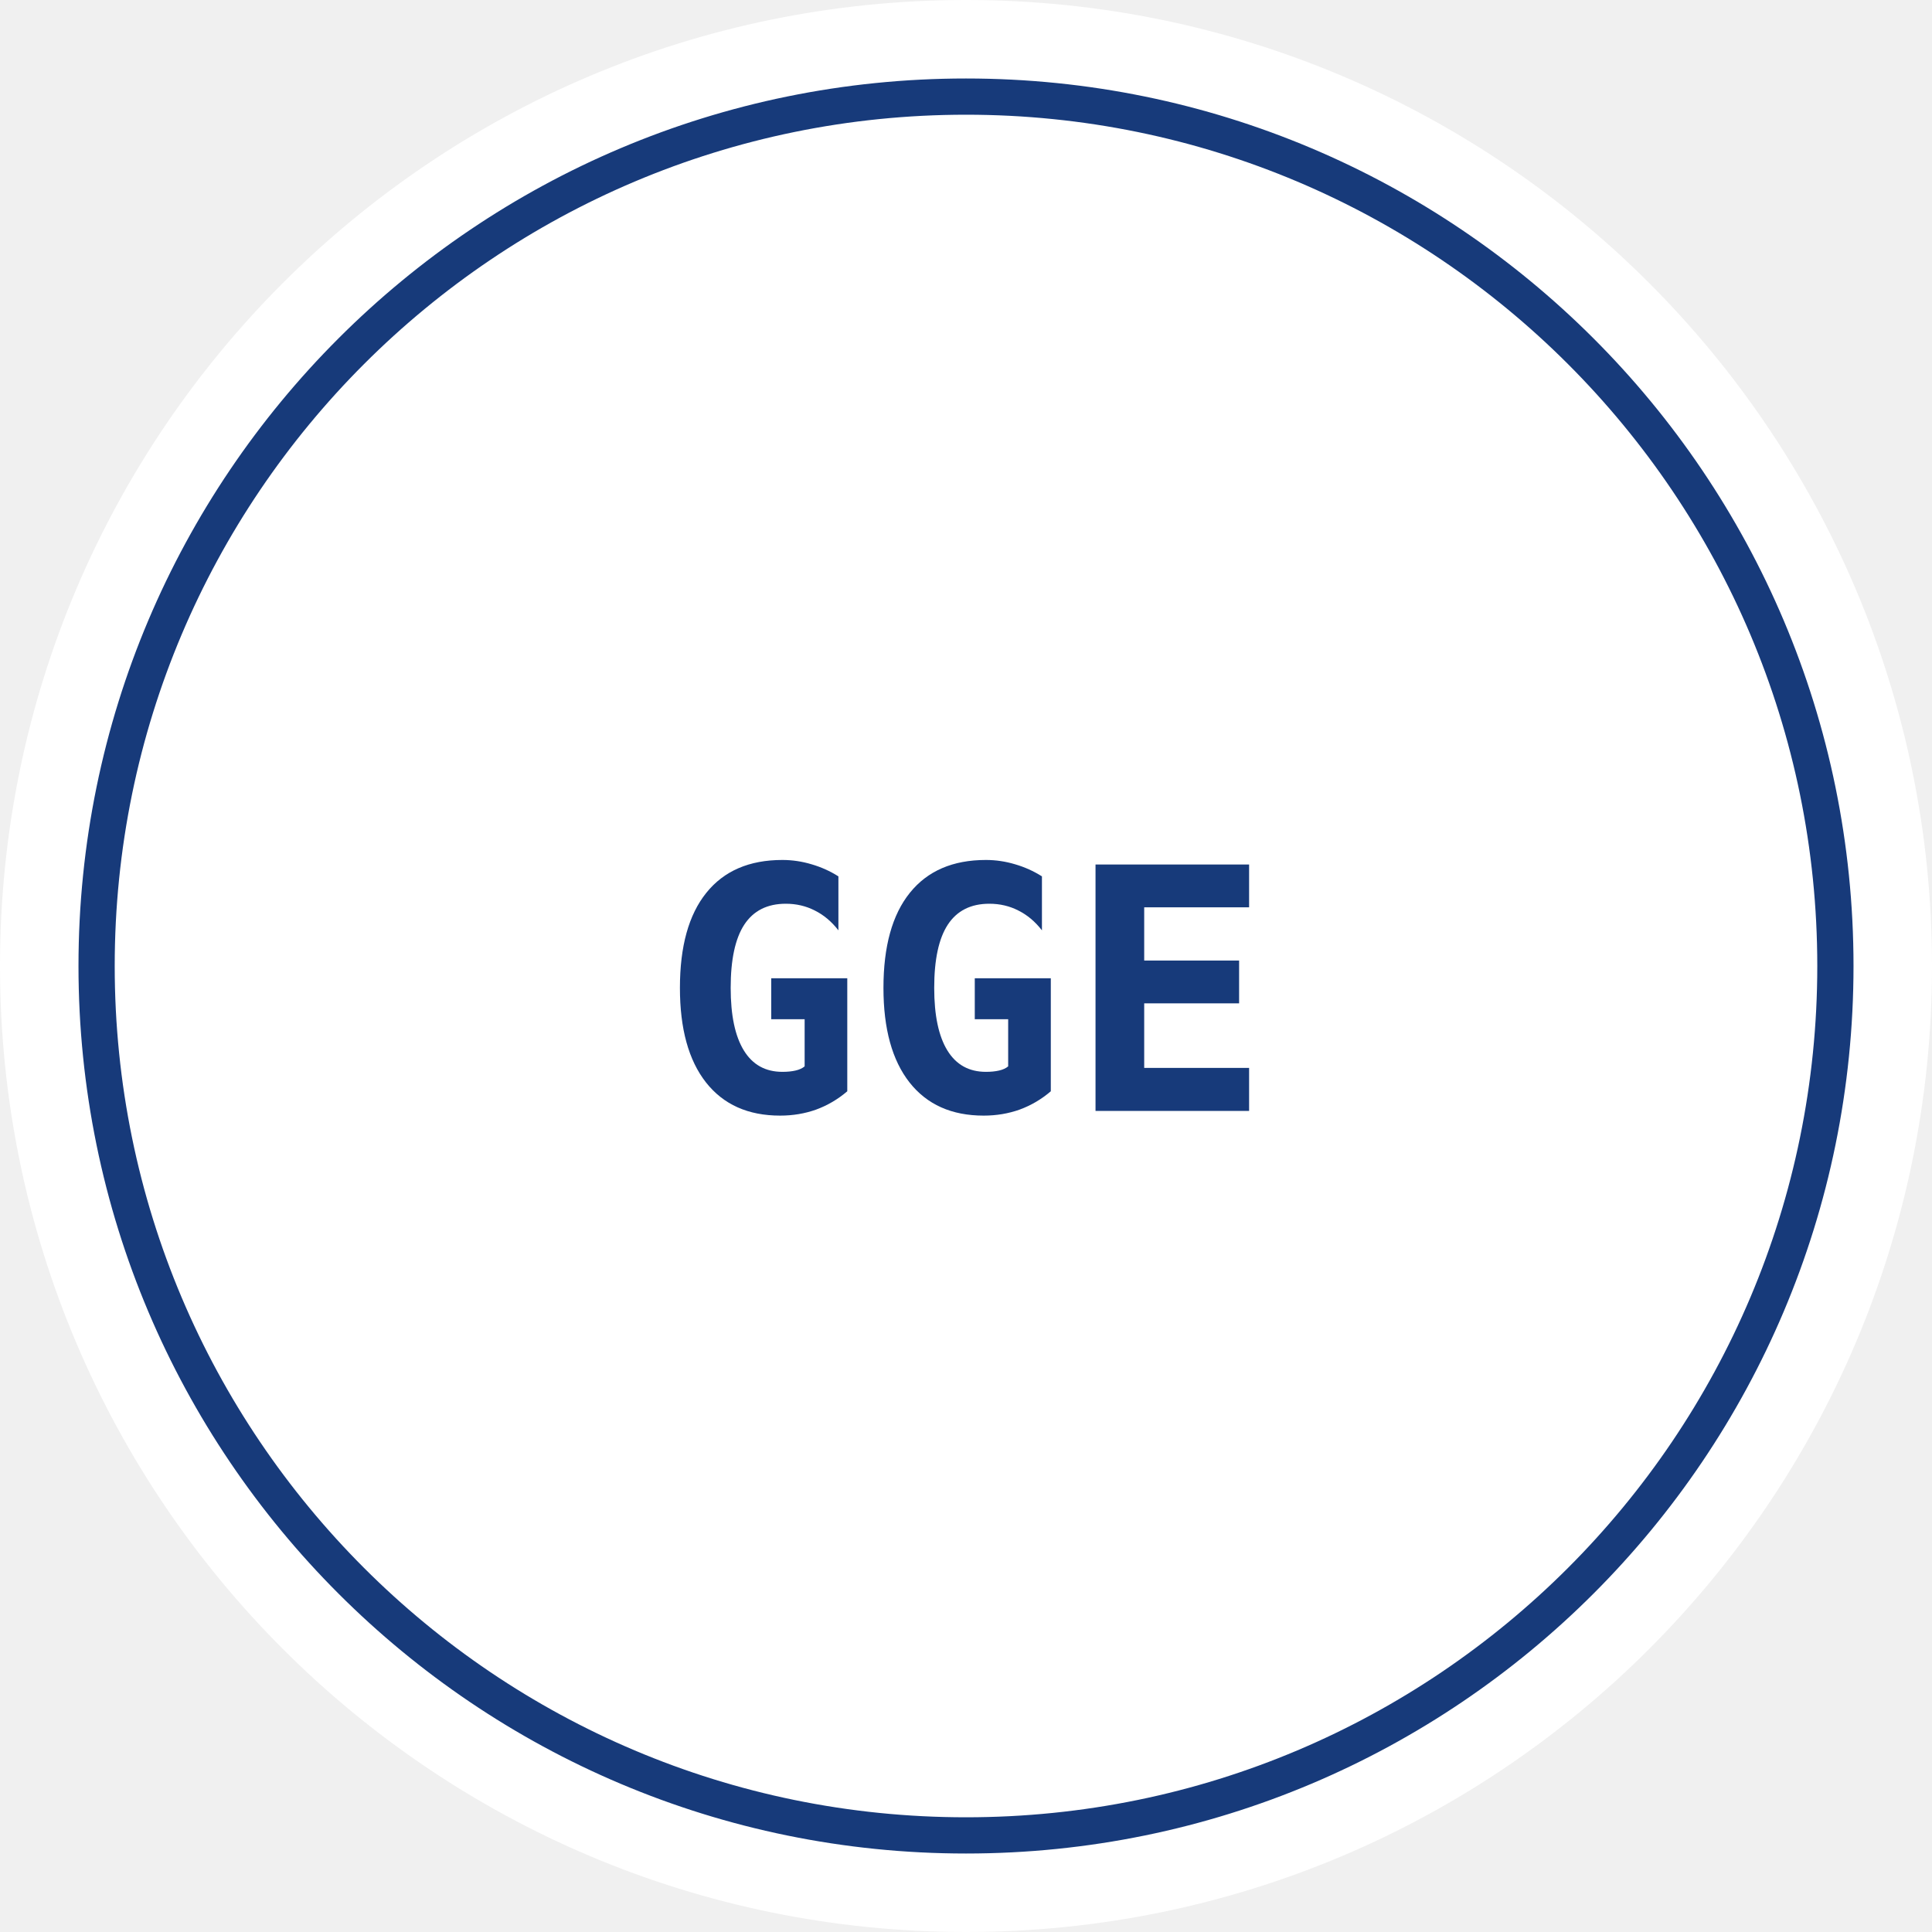
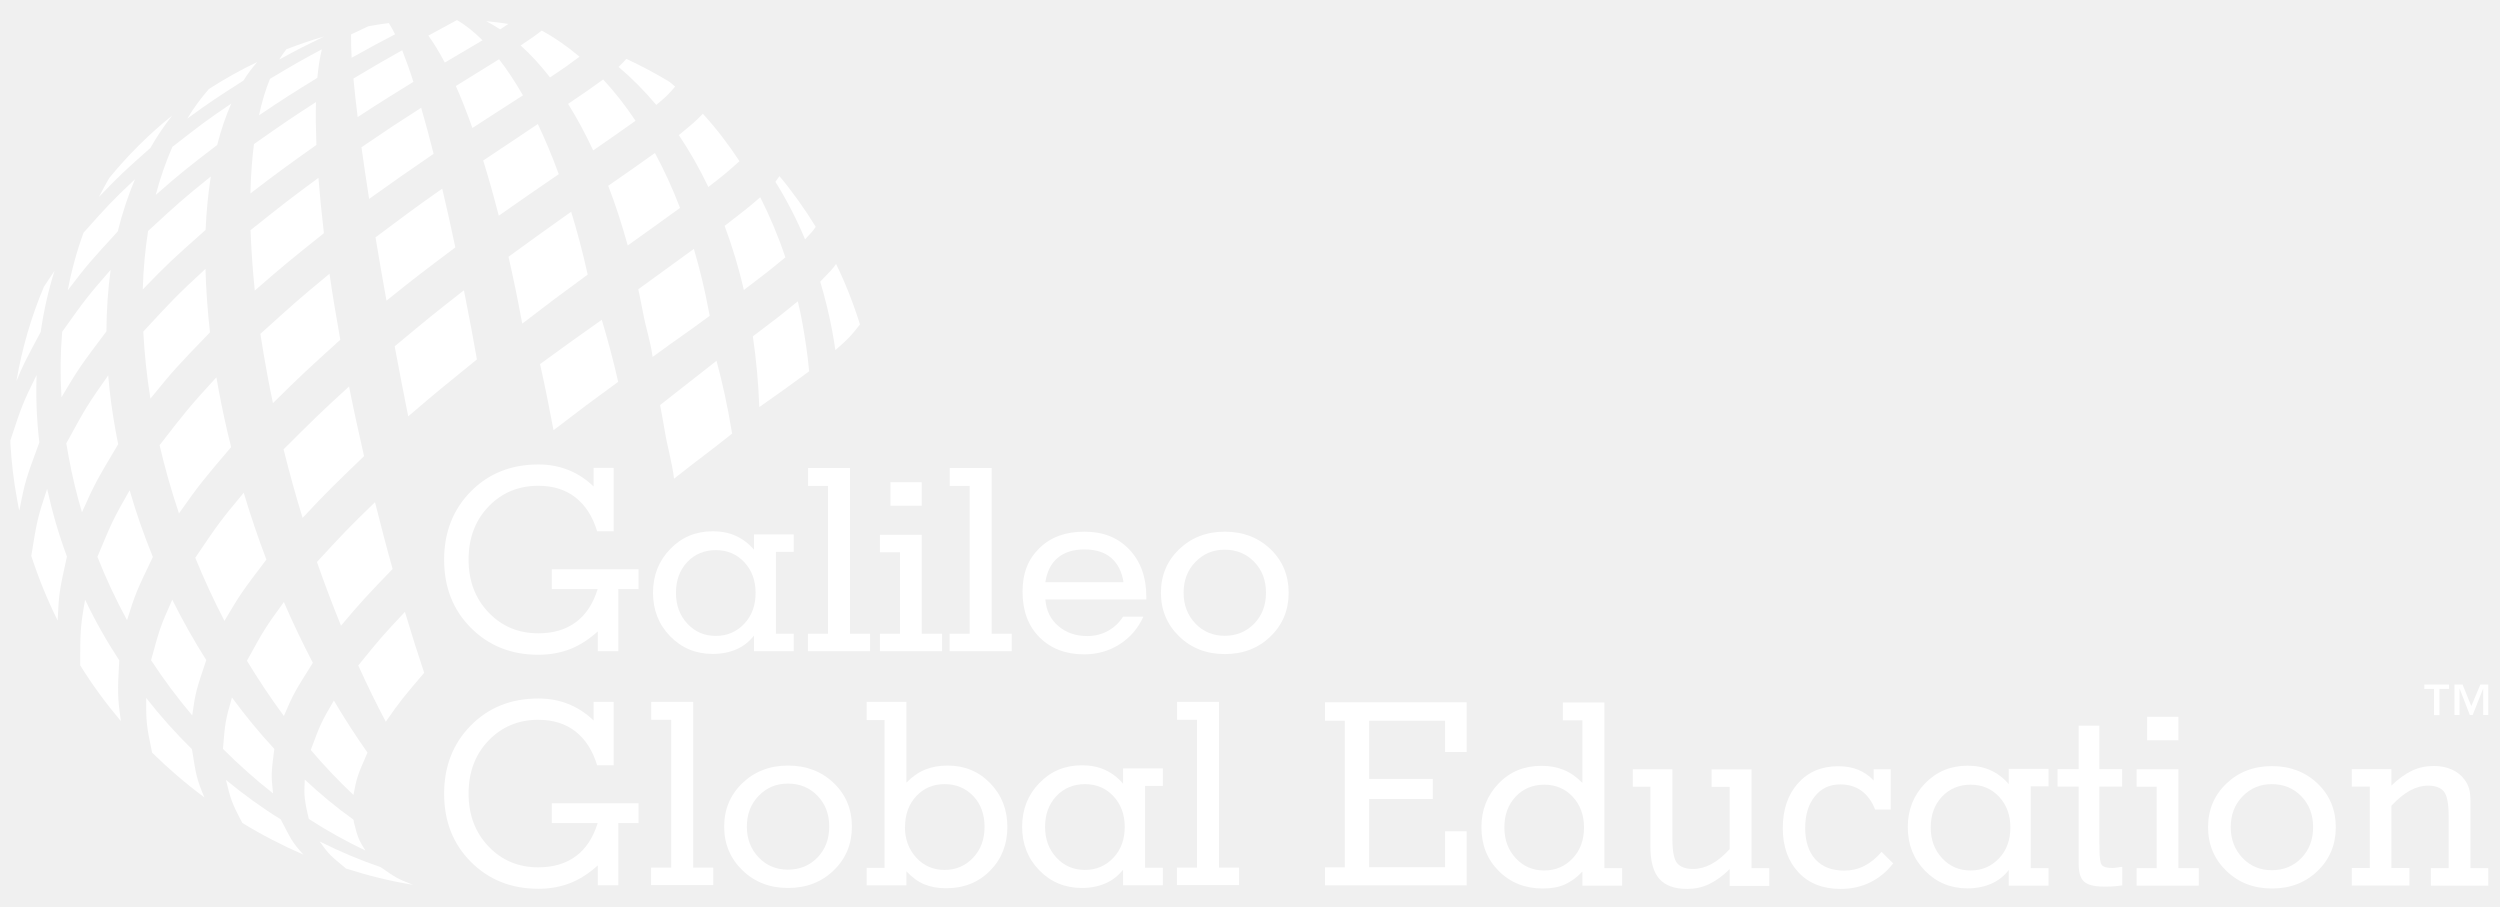
- <svg xmlns="http://www.w3.org/2000/svg" width="160" height="160" viewBox="0 0 160 160">
-   <rect width="160" height="160" rx="80" fill="#fff" />
-   <circle cx="80" cy="80" r="72" fill="none" stroke="#173A7A" stroke-width="3" />
-   <text x="80" y="92" text-anchor="middle" fill="#173A7A" font-family="monospace" font-size="28" font-weight="700">GGE</text>
+ <svg xmlns="http://www.w3.org/2000/svg" width="160" height="58" viewBox="0 0 160 58" fill="none">
+   <path fill-rule="evenodd" clip-rule="evenodd" d="M18.326 3.155C19.113 2.849 19.926 2.569 20.747 2.333C19.541 2.919 19.2 3.085 17.871 3.811C18.011 3.575 18.168 3.356 18.326 3.155Z" fill="white" />
+   <path fill-rule="evenodd" clip-rule="evenodd" d="M23.58 1.678C24.017 1.599 24.455 1.529 24.883 1.476C25.014 1.669 25.145 1.914 25.285 2.193C24.149 2.788 23.773 2.989 22.505 3.697C22.47 3.103 22.461 2.596 22.47 2.202C22.994 1.957 23.309 1.8 23.58 1.678Z" fill="white" />
+   <path fill-rule="evenodd" clip-rule="evenodd" d="M31.117 1.354C31.589 1.398 32.07 1.459 32.533 1.529C32.42 1.616 32.262 1.713 32.009 1.879C31.711 1.686 31.414 1.511 31.117 1.354Z" fill="white" />
+   <path fill-rule="evenodd" clip-rule="evenodd" d="M40.079 3.767C41.032 4.204 41.958 4.703 42.859 5.245C42.973 5.341 43.095 5.446 43.209 5.542C42.719 6.102 42.702 6.128 42.002 6.714C41.242 5.813 40.437 5 39.589 4.283C39.851 4.021 39.991 3.881 40.087 3.767" fill="white" />
+   <path fill-rule="evenodd" clip-rule="evenodd" d="M33.32 2.91C34.09 2.395 34.247 2.29 34.667 1.957C35.506 2.412 36.31 2.972 37.089 3.627C36.275 4.231 36.214 4.283 35.2 4.956C34.597 4.178 33.967 3.487 33.32 2.91Z" fill="white" />
+   <path fill-rule="evenodd" clip-rule="evenodd" d="M27.41 2.281C28.022 1.949 28.634 1.616 29.246 1.284C29.797 1.608 30.348 2.045 30.881 2.578C30.076 3.059 29.272 3.531 28.468 4.003C28.109 3.33 27.759 2.753 27.41 2.272" fill="white" />
+   <path fill-rule="evenodd" clip-rule="evenodd" d="M0.664 28.37C0.664 28.309 0.664 28.248 0.664 28.187C1.408 25.931 1.443 25.835 2.343 23.999C2.291 25.398 2.343 26.84 2.518 28.318C1.661 30.635 1.609 30.775 1.233 32.681C1.189 32.453 1.137 32.235 1.102 32.008C0.874 30.784 0.734 29.568 0.664 28.37Z" fill="white" />
+   <path fill-rule="evenodd" clip-rule="evenodd" d="M1.058 24.349C1.416 22.276 2.002 20.266 2.807 18.36C2.99 18.08 3.2 17.756 3.488 17.337C3.095 18.587 2.798 19.89 2.605 21.245C1.696 22.941 1.451 23.396 1.067 24.357" fill="white" />
+   <path fill-rule="evenodd" clip-rule="evenodd" d="M6.986 11.4C8.184 9.931 9.539 8.585 11.025 7.387C10.518 8.034 10.046 8.725 9.626 9.468C8.017 10.893 7.685 11.19 6.33 12.607C6.54 12.196 6.758 11.793 6.986 11.4Z" fill="white" />
+   <path fill-rule="evenodd" clip-rule="evenodd" d="M13.351 5.708C14.339 5.07 15.379 4.484 16.463 3.968C16.149 4.327 15.851 4.72 15.58 5.157C13.884 6.242 13.526 6.469 11.987 7.588C12.398 6.906 12.861 6.276 13.36 5.708" fill="white" />
+   <path fill-rule="evenodd" clip-rule="evenodd" d="M49.889 11.278C50.736 12.292 51.506 13.376 52.205 14.513C52.066 14.74 51.908 14.915 51.523 15.317C50.981 14.014 50.343 12.79 49.626 11.636C49.731 11.487 49.819 11.374 49.88 11.278" fill="white" />
+   <path fill-rule="evenodd" clip-rule="evenodd" d="M53.508 16.891C54.111 18.132 54.618 19.418 55.038 20.764C54.435 21.533 54.339 21.638 53.464 22.408C53.403 21.997 53.342 21.595 53.263 21.192C53.062 20.108 52.8 19.05 52.494 18.027C53.115 17.389 53.316 17.188 53.508 16.891Z" fill="white" />
+   <path fill-rule="evenodd" clip-rule="evenodd" d="M22.146 55.588C21.123 54.74 21.062 54.696 20.459 53.857C21.735 54.495 23.038 55.046 24.367 55.501C25.355 56.191 25.416 56.226 26.43 56.628C24.97 56.392 23.545 56.034 22.146 55.588Z" fill="white" />
+   <path fill-rule="evenodd" clip-rule="evenodd" d="M19.768 52.423C19.628 51.837 19.488 51.26 19.48 50.657C19.48 50.403 19.497 50.15 19.506 49.896C20.511 50.832 21.543 51.688 22.61 52.449C22.636 52.467 22.645 52.607 22.654 52.642C22.671 52.712 22.688 52.781 22.706 52.843C22.741 52.983 22.776 53.114 22.811 53.245C22.89 53.507 22.986 53.769 23.126 54.005C23.204 54.154 23.3 54.294 23.388 54.434C22.155 53.848 20.94 53.175 19.768 52.414" fill="white" />
+   <path fill-rule="evenodd" clip-rule="evenodd" d="M15.51 52.668C14.802 51.339 14.758 51.12 14.461 49.914C15.58 50.84 16.752 51.688 17.967 52.44C18.614 53.664 18.64 53.848 19.419 54.696C18.072 54.11 16.761 53.437 15.51 52.668Z" fill="white" />
+   <path fill-rule="evenodd" clip-rule="evenodd" d="M19.891 47.99C20.503 46.355 20.538 46.25 21.368 44.834C22.059 46.005 22.785 47.125 23.519 48.165C22.855 49.686 22.837 49.748 22.619 50.875C21.683 49.992 20.765 49.031 19.891 47.999" fill="white" />
+   <path fill-rule="evenodd" clip-rule="evenodd" d="M14.269 47.929C14.409 46.233 14.417 46.128 14.846 44.642C15.703 45.804 16.603 46.906 17.556 47.929C17.355 49.503 17.346 49.59 17.477 50.779C16.367 49.905 15.292 48.952 14.269 47.929Z" fill="white" />
+   <path fill-rule="evenodd" clip-rule="evenodd" d="M22.924 42.596C24.271 40.934 24.481 40.681 25.915 39.16C26.317 40.506 26.728 41.809 27.148 43.059C25.854 44.58 25.617 44.851 24.691 46.189C24.087 45.053 23.502 43.855 22.933 42.596" fill="white" />
+   <path fill-rule="evenodd" clip-rule="evenodd" d="M9.731 48.165C9.373 46.434 9.346 46.189 9.355 44.668C10.264 45.831 11.244 46.923 12.284 47.946C12.555 49.608 12.564 49.809 13.08 51.033C11.899 50.158 10.78 49.197 9.731 48.165Z" fill="white" />
+   <path fill-rule="evenodd" clip-rule="evenodd" d="M15.808 42.281C16.892 40.314 16.953 40.2 18.168 38.53C18.745 39.877 19.375 41.17 20.022 42.421C18.859 44.266 18.789 44.379 18.168 45.822C17.338 44.703 16.551 43.514 15.799 42.281" fill="white" />
+   <path fill-rule="evenodd" clip-rule="evenodd" d="M9.67 42.246C10.221 40.226 10.256 40.104 11.025 38.381C11.69 39.719 12.415 41.004 13.202 42.246C12.555 44.169 12.511 44.283 12.302 45.787C11.357 44.668 10.474 43.487 9.67 42.255" fill="white" />
+   <path fill-rule="evenodd" clip-rule="evenodd" d="M20.284 35.968C21.998 34.106 22.26 33.826 24 32.139C24.367 33.59 24.734 35.024 25.128 36.414C23.484 38.119 23.143 38.478 21.823 40.043C21.29 38.731 20.774 37.367 20.284 35.968Z" fill="white" />
+   <path fill-rule="evenodd" clip-rule="evenodd" d="M5.132 42.578C5.132 40.532 5.132 40.13 5.447 38.381C6.085 39.728 6.82 41.022 7.633 42.263C7.519 44.231 7.519 44.633 7.738 46.154C6.785 45.026 5.91 43.837 5.132 42.578Z" fill="white" />
+   <path fill-rule="evenodd" clip-rule="evenodd" d="M12.503 35.688C13.989 33.494 14.076 33.363 15.598 31.535C16.035 32.987 16.516 34.421 17.049 35.811C15.449 37.918 15.362 38.049 14.365 39.737C13.683 38.425 13.062 37.079 12.494 35.688H12.503Z" fill="white" />
+   <path fill-rule="evenodd" clip-rule="evenodd" d="M6.234 35.636C7.169 33.398 7.222 33.258 8.297 31.378C8.717 32.83 9.215 34.255 9.784 35.645C8.734 37.831 8.673 37.962 8.131 39.693C7.423 38.39 6.785 37.035 6.234 35.636Z" fill="white" />
+   <path fill-rule="evenodd" clip-rule="evenodd" d="M18.142 28.764C20.153 26.762 20.407 26.5 22.339 24.733C22.636 26.228 22.959 27.715 23.3 29.192C21.377 31.046 20.975 31.422 19.366 33.144C18.92 31.702 18.518 30.241 18.151 28.764" fill="white" />
+   <path fill-rule="evenodd" clip-rule="evenodd" d="M2.002 35.575C2.369 33.319 2.387 33.188 3.016 31.282C3.34 32.76 3.76 34.211 4.284 35.619C3.794 37.839 3.768 37.971 3.69 39.719C3.034 38.39 2.466 37.009 2.002 35.575Z" fill="white" />
+   <path fill-rule="evenodd" clip-rule="evenodd" d="M10.212 28.493C11.803 26.438 12.136 26.01 13.849 24.148C13.902 24.419 13.945 24.698 13.998 24.978C14.225 26.193 14.487 27.409 14.793 28.615C13.053 30.652 12.748 31.02 11.454 32.856C10.973 31.422 10.553 29.962 10.212 28.484" fill="white" />
+   <path fill-rule="evenodd" clip-rule="evenodd" d="M48.175 21.533C49.757 20.344 49.88 20.239 51.06 19.286C51.174 19.75 51.27 20.213 51.357 20.694C51.541 21.717 51.69 22.74 51.786 23.763C50.247 24.891 50.186 24.934 48.594 26.054C48.542 24.55 48.402 23.037 48.184 21.533" fill="white" />
+   <path fill-rule="evenodd" clip-rule="evenodd" d="M25.259 22.163C27.48 20.318 27.707 20.126 29.692 18.578C29.849 19.391 30.015 20.222 30.173 21.07C30.295 21.717 30.409 22.355 30.522 23.002C28.503 24.637 27.961 25.074 26.125 26.648C25.827 25.153 25.539 23.658 25.259 22.163Z" fill="white" />
+   <path fill-rule="evenodd" clip-rule="evenodd" d="M4.249 28.362C5.517 26.045 5.596 25.914 6.925 24.025C7.021 25.206 7.187 26.421 7.414 27.654C7.467 27.916 7.519 28.169 7.563 28.432C6.173 30.766 6.085 30.906 5.246 32.786C4.905 31.649 4.625 30.486 4.406 29.297C4.345 28.983 4.293 28.668 4.24 28.362" fill="white" />
+   <path fill-rule="evenodd" clip-rule="evenodd" d="M40.857 18.508C42.037 17.651 43.226 16.786 44.407 15.929C44.791 17.232 45.123 18.596 45.386 20.029C45.395 20.091 45.412 20.152 45.421 20.213C43.655 21.516 43.786 21.367 41.766 22.845C41.635 21.848 41.338 21.009 41.154 20.021C41.058 19.505 40.953 18.998 40.848 18.499" fill="white" />
+   <path fill-rule="evenodd" clip-rule="evenodd" d="M16.664 21.367C18.815 19.426 19.086 19.173 21.088 17.52C21.281 18.867 21.517 20.274 21.779 21.743C19.69 23.64 19.305 23.981 17.469 25.8C17.338 25.197 17.224 24.593 17.11 23.99C16.944 23.098 16.796 22.215 16.664 21.367Z" fill="white" />
+   <path fill-rule="evenodd" clip-rule="evenodd" d="M32.551 16.427C34.658 14.897 34.745 14.836 36.555 13.551C36.94 14.81 37.298 16.156 37.613 17.573C35.803 18.893 35.2 19.348 33.425 20.712C33.425 20.685 33.408 20.659 33.408 20.633C33.136 19.164 32.848 17.765 32.542 16.427" fill="white" />
+   <path fill-rule="evenodd" clip-rule="evenodd" d="M34.553 23.308C36.634 21.796 36.721 21.734 38.514 20.467C38.889 21.717 39.248 23.037 39.563 24.436C37.779 25.739 37.176 26.185 35.427 27.531C35.427 27.505 35.41 27.479 35.41 27.453C35.139 26.001 34.859 24.62 34.562 23.299" fill="white" />
+   <path fill-rule="evenodd" clip-rule="evenodd" d="M42.247 25.922C43.453 24.978 44.66 24.034 45.858 23.09C46.234 24.497 46.566 25.992 46.82 27.549C46.828 27.619 46.846 27.68 46.855 27.75C45.053 29.184 45.193 29.017 43.139 30.635C43.008 29.559 42.719 28.642 42.544 27.575C42.448 27.015 42.352 26.465 42.247 25.931" fill="white" />
+   <path fill-rule="evenodd" clip-rule="evenodd" d="M9.172 21.219C11.008 19.234 11.287 18.928 13.15 17.206C13.185 18.5 13.281 19.855 13.438 21.271C11.279 23.509 11.148 23.64 9.626 25.512C9.39 24.034 9.241 22.609 9.172 21.227" fill="white" />
+   <path fill-rule="evenodd" clip-rule="evenodd" d="M46.382 14.451C47.572 13.533 47.851 13.323 48.656 12.624C49.268 13.831 49.81 15.116 50.264 16.471C49.049 17.468 48.97 17.52 47.606 18.561C47.274 17.109 46.855 15.745 46.374 14.451" fill="white" />
+   <path fill-rule="evenodd" clip-rule="evenodd" d="M24.026 15.194C26.229 13.551 26.404 13.411 28.302 12.073C28.581 13.245 28.861 14.504 29.141 15.833C27.095 17.372 26.614 17.73 24.734 19.243C24.481 17.826 24.245 16.48 24.035 15.203" fill="white" />
+   <path fill-rule="evenodd" clip-rule="evenodd" d="M3.978 21.236C5.526 19.059 5.596 18.98 7.082 17.267C6.907 18.526 6.82 19.846 6.811 21.21C5.132 23.439 5.036 23.57 3.934 25.424C3.847 23.99 3.864 22.591 3.978 21.236Z" fill="white" />
+   <path fill-rule="evenodd" clip-rule="evenodd" d="M38.925 11.89C40.542 10.771 40.874 10.534 41.915 9.791C42.501 10.875 43.043 12.056 43.523 13.306C42.404 14.11 41.294 14.915 40.175 15.71C39.799 14.355 39.388 13.079 38.925 11.89Z" fill="white" />
+   <path fill-rule="evenodd" clip-rule="evenodd" d="M16.044 14.722C18.229 12.982 18.457 12.799 20.38 11.383C20.468 12.484 20.581 13.665 20.73 14.924C18.675 16.567 18.177 16.961 16.306 18.596C16.166 17.24 16.079 15.946 16.035 14.722" fill="white" />
+   <path fill-rule="evenodd" clip-rule="evenodd" d="M30.924 10.272C32.131 9.462 33.297 8.684 34.422 7.938C34.885 8.917 35.34 9.992 35.76 11.146C34.09 12.292 33.53 12.677 31.921 13.804C31.598 12.545 31.265 11.365 30.924 10.272Z" fill="white" />
+   <path fill-rule="evenodd" clip-rule="evenodd" d="M9.486 14.775C11.366 13.044 11.655 12.773 13.491 11.295C13.325 12.362 13.211 13.507 13.158 14.714C10.964 16.663 10.78 16.829 9.137 18.526C9.172 17.214 9.294 15.964 9.478 14.775" fill="white" />
+   <path fill-rule="evenodd" clip-rule="evenodd" d="M43.445 8.646C44.302 7.938 44.485 7.798 44.983 7.282C45.832 8.209 46.61 9.223 47.327 10.316C46.496 11.059 46.391 11.146 45.333 11.968C44.765 10.779 44.135 9.669 43.445 8.646Z" fill="white" />
+   <path fill-rule="evenodd" clip-rule="evenodd" d="M23.134 9.424C25.154 8.051 25.276 7.973 26.955 6.897C27.217 7.789 27.48 8.777 27.751 9.844C25.906 11.111 25.408 11.453 23.624 12.729C23.44 11.549 23.274 10.447 23.134 9.424Z" fill="white" />
+   <path fill-rule="evenodd" clip-rule="evenodd" d="M5.351 14.889C6.872 13.184 7.099 12.921 8.638 11.47C8.201 12.519 7.825 13.63 7.537 14.81C5.762 16.751 5.613 16.908 4.337 18.578C4.581 17.284 4.922 16.051 5.351 14.88" fill="white" />
+   <path fill-rule="evenodd" clip-rule="evenodd" d="M36.363 6.644C37.534 5.848 37.814 5.664 38.601 5.087C39.336 5.874 40.026 6.757 40.673 7.728C39.81 8.346 38.907 8.978 37.963 9.625C37.456 8.541 36.922 7.544 36.354 6.644" fill="white" />
+   <path fill-rule="evenodd" clip-rule="evenodd" d="M16.262 9.214C18.282 7.798 18.5 7.649 20.223 6.53C20.197 7.361 20.214 8.27 20.249 9.275C18.308 10.657 17.854 10.98 16.026 12.379C16.052 11.251 16.131 10.193 16.253 9.223" fill="white" />
+   <path fill-rule="evenodd" clip-rule="evenodd" d="M29.185 5.498C30.103 4.93 31.021 4.362 31.939 3.793C32.463 4.467 32.97 5.236 33.469 6.102C31.423 7.413 31.056 7.658 30.234 8.191C29.884 7.212 29.534 6.311 29.176 5.507" fill="white" />
+   <path fill-rule="evenodd" clip-rule="evenodd" d="M11.034 9.398C12.835 7.999 13.106 7.78 14.802 6.626C14.452 7.422 14.146 8.305 13.902 9.275C12.004 10.736 11.611 11.033 9.967 12.475C10.256 11.383 10.614 10.351 11.034 9.398Z" fill="white" />
+   <path fill-rule="evenodd" clip-rule="evenodd" d="M22.619 5.026C24.341 4.003 24.402 3.968 25.74 3.216C25.967 3.793 26.212 4.467 26.457 5.236C24.918 6.189 24.455 6.469 22.89 7.492C22.776 6.583 22.689 5.761 22.619 5.035" fill="white" />
+   <path fill-rule="evenodd" clip-rule="evenodd" d="M17.268 5.052C18.999 4.021 19.182 3.916 20.599 3.155C20.476 3.662 20.372 4.283 20.31 4.982C18.658 5.997 18.221 6.277 16.577 7.378C16.761 6.513 16.997 5.734 17.276 5.052" fill="white" />
+   <path d="M156.747 44.091H156.127V45.769H155.777V44.091H155.156V43.811H156.739V44.091H156.747ZM159.248 45.761H158.925V44.082H158.916L158.251 45.761H158.068L157.421 44.082H157.412V45.761H157.088V43.811H157.604L158.164 45.192L158.741 43.811H159.248V45.761Z" fill="white" />
+   <path d="M84.8 56.681V55.509H86.068V46.128H84.8V44.947H93.867V48.13H92.485V46.128H87.624V49.852H91.698V51.138H87.624V55.501H92.485V53.201H93.867V56.663H84.8V56.681Z" fill="white" />
+   <path d="M101.272 46.102H100.022V44.956H102.68V55.562H103.816V56.681H101.272V55.78C100.914 56.165 100.529 56.436 100.135 56.611C99.742 56.786 99.27 56.864 98.737 56.864C97.6 56.864 96.664 56.489 95.921 55.745C95.178 55.002 94.811 54.067 94.811 52.947C94.811 51.828 95.178 50.91 95.904 50.15C96.629 49.389 97.547 49.013 98.64 49.013C99.174 49.013 99.655 49.1 100.083 49.275C100.511 49.45 100.905 49.73 101.272 50.106V46.084V46.102ZM96.28 52.956C96.28 53.752 96.525 54.408 97.014 54.932C97.504 55.457 98.107 55.71 98.833 55.71C99.558 55.71 100.162 55.448 100.651 54.932C101.141 54.416 101.377 53.752 101.377 52.956C101.377 52.161 101.132 51.505 100.651 50.989C100.17 50.473 99.558 50.22 98.833 50.22C98.107 50.22 97.478 50.473 96.997 50.989C96.516 51.505 96.28 52.161 96.28 52.956Z" fill="white" />
+   <path d="M105.635 50.351H104.498V49.232H107.034V53.708C107.034 54.495 107.139 55.011 107.34 55.247C107.541 55.483 107.882 55.614 108.354 55.614C108.747 55.614 109.132 55.509 109.517 55.308C109.902 55.107 110.295 54.784 110.697 54.346V50.36H109.543V49.24H112.096V55.562H113.233V56.698H110.697V55.623C110.26 56.06 109.814 56.375 109.377 56.585C108.94 56.794 108.468 56.891 107.978 56.891C107.165 56.891 106.57 56.672 106.194 56.244C105.818 55.815 105.626 55.133 105.626 54.198V50.351H105.635Z" fill="white" />
+   <path d="M120.42 54.521L121.163 55.256C120.752 55.789 120.262 56.191 119.694 56.471C119.126 56.751 118.487 56.891 117.797 56.891C116.669 56.891 115.768 56.541 115.104 55.833C114.439 55.125 114.098 54.18 114.098 53C114.098 51.82 114.422 50.858 115.069 50.132C115.716 49.407 116.573 49.039 117.631 49.039C118.111 49.039 118.54 49.109 118.907 49.258C119.274 49.407 119.615 49.634 119.913 49.949V49.232H121.005V51.811H120.009C119.799 51.278 119.502 50.875 119.126 50.604C118.75 50.333 118.295 50.202 117.77 50.202C117.097 50.202 116.555 50.456 116.144 50.972C115.733 51.487 115.532 52.161 115.532 53C115.532 53.839 115.751 54.521 116.188 55.002C116.625 55.483 117.246 55.719 118.033 55.719C118.487 55.719 118.916 55.623 119.309 55.422C119.703 55.221 120.07 54.932 120.411 54.53L120.42 54.521Z" fill="white" />
+   <path d="M129.967 55.562H131.104V56.681H128.56V55.684C128.253 56.069 127.886 56.366 127.44 56.559C126.994 56.751 126.487 56.856 125.928 56.856C124.844 56.856 123.934 56.48 123.2 55.728C122.466 54.976 122.098 54.049 122.098 52.939C122.098 51.828 122.466 50.902 123.2 50.141C123.934 49.38 124.844 49.004 125.928 49.004C126.47 49.004 126.968 49.1 127.405 49.302C127.843 49.503 128.227 49.791 128.56 50.185V49.206H131.104V50.325H129.967V55.535V55.562ZM123.567 52.956C123.567 53.752 123.812 54.408 124.302 54.932C124.791 55.457 125.394 55.71 126.12 55.71C126.846 55.71 127.449 55.448 127.939 54.932C128.428 54.416 128.664 53.752 128.664 52.956C128.664 52.161 128.42 51.505 127.939 50.989C127.458 50.473 126.846 50.22 126.12 50.22C125.394 50.22 124.765 50.473 124.284 50.989C123.803 51.505 123.567 52.161 123.567 52.956Z" fill="white" />
+   <path d="M134.365 54.04V54.285C134.365 54.88 134.417 55.247 134.522 55.369C134.627 55.492 134.863 55.553 135.231 55.553C135.292 55.553 135.458 55.527 135.746 55.483H135.825V56.663C135.668 56.69 135.493 56.707 135.309 56.725C135.126 56.742 134.907 56.742 134.653 56.742C134.041 56.742 133.622 56.637 133.386 56.427C133.15 56.218 133.036 55.842 133.036 55.308V50.342H131.681V49.223H133.036V46.443H134.356V49.223H135.816V50.342H134.356V54.04H134.365Z" fill="white" />
+   <path d="M139.419 55.562H140.721V56.681H136.743V55.562H138.028V50.351H136.743V49.232H139.419V55.571V55.562ZM137.416 47.378V45.874H139.419V47.378H137.416Z" fill="white" />
+   <path d="M141.316 52.939C141.316 51.828 141.709 50.893 142.487 50.15C143.266 49.407 144.236 49.031 145.408 49.031C146.579 49.031 147.55 49.407 148.328 50.15C149.106 50.893 149.491 51.828 149.491 52.939C149.491 54.049 149.106 54.985 148.328 55.737C147.55 56.489 146.579 56.864 145.408 56.864C144.236 56.864 143.266 56.489 142.487 55.737C141.709 54.985 141.316 54.049 141.316 52.939ZM142.767 52.939C142.767 53.726 143.021 54.381 143.519 54.906C144.017 55.431 144.647 55.693 145.399 55.693C146.151 55.693 146.789 55.431 147.287 54.915C147.786 54.399 148.039 53.743 148.039 52.939C148.039 52.134 147.786 51.479 147.287 50.963C146.789 50.447 146.16 50.185 145.399 50.185C144.638 50.185 144.026 50.447 143.519 50.972C143.012 51.496 142.767 52.152 142.767 52.939Z" fill="white" />
+   <path d="M158.111 55.562H159.248V56.681H155.576V55.562H156.713V52.204C156.713 51.417 156.608 50.902 156.407 50.657C156.205 50.412 155.864 50.281 155.392 50.281C155.008 50.281 154.623 50.386 154.238 50.596C153.854 50.806 153.46 51.129 153.049 51.566V55.553H154.203V56.672H150.514V55.553H151.668V50.342H150.514V49.223H153.049V50.281C153.486 49.852 153.923 49.538 154.361 49.328C154.798 49.118 155.27 49.022 155.768 49.022C156.197 49.022 156.581 49.1 156.914 49.249C157.246 49.398 157.526 49.616 157.735 49.905C157.867 50.08 157.963 50.272 158.024 50.482C158.085 50.692 158.111 51.007 158.111 51.409V55.553V55.562Z" fill="white" />
+   <path d="M39.58 56.655H38.26V55.387C37.683 55.903 37.089 56.287 36.476 56.523C35.864 56.76 35.191 56.882 34.457 56.882C32.717 56.882 31.274 56.305 30.129 55.151C28.983 53.997 28.424 52.545 28.424 50.797C28.424 49.048 28.992 47.588 30.129 46.434C31.265 45.28 32.708 44.703 34.457 44.703C35.139 44.703 35.768 44.816 36.363 45.053C36.957 45.288 37.499 45.638 37.989 46.11V44.921H39.274V48.978H38.216C37.928 48.025 37.464 47.308 36.826 46.81C36.188 46.312 35.392 46.067 34.448 46.067C33.18 46.067 32.114 46.513 31.265 47.396C30.417 48.279 29.989 49.415 29.989 50.788C29.989 52.161 30.417 53.28 31.265 54.172C32.114 55.063 33.18 55.509 34.448 55.509C35.41 55.509 36.214 55.273 36.861 54.792C37.508 54.312 37.963 53.603 38.251 52.676H35.314V51.409H40.865V52.676H39.572V56.655H39.58Z" fill="white" />
+   <path d="M42.964 46.067H41.679V44.921H44.363V55.527H45.648V56.646H41.67V55.527H42.955V46.067H42.964Z" fill="white" />
+   <path d="M46.347 52.904C46.347 51.793 46.741 50.858 47.519 50.115C48.297 49.372 49.268 48.996 50.439 48.996C51.611 48.996 52.581 49.372 53.359 50.115C54.138 50.858 54.522 51.793 54.522 52.904C54.522 54.014 54.138 54.95 53.359 55.702C52.581 56.454 51.611 56.83 50.439 56.83C49.268 56.83 48.297 56.454 47.519 55.702C46.741 54.95 46.347 54.014 46.347 52.904ZM47.799 52.904C47.799 53.691 48.052 54.346 48.551 54.871C49.049 55.396 49.679 55.658 50.431 55.658C51.182 55.658 51.821 55.396 52.319 54.88C52.817 54.364 53.071 53.708 53.071 52.904C53.071 52.099 52.817 51.444 52.319 50.928C51.821 50.412 51.191 50.15 50.431 50.15C49.67 50.15 49.058 50.412 48.551 50.937C48.044 51.461 47.799 52.117 47.799 52.904Z" fill="white" />
+   <path d="M55.467 46.067V44.921H58.011V50.089C58.378 49.713 58.772 49.433 59.2 49.258C59.628 49.083 60.109 48.996 60.651 48.996C61.736 48.996 62.645 49.372 63.379 50.132C64.114 50.893 64.472 51.82 64.472 52.93C64.472 54.04 64.105 54.976 63.362 55.728C62.618 56.48 61.683 56.847 60.546 56.847C60.013 56.847 59.55 56.76 59.148 56.593C58.745 56.427 58.369 56.148 58.011 55.763V56.663H55.467V55.544H56.612V46.084H55.467V46.067ZM57.915 52.921C57.915 53.708 58.16 54.364 58.64 54.889C59.121 55.413 59.724 55.675 60.45 55.675C61.176 55.675 61.788 55.413 62.278 54.897C62.767 54.381 63.012 53.717 63.012 52.921C63.012 52.126 62.776 51.461 62.295 50.954C61.814 50.447 61.202 50.185 60.459 50.185C59.716 50.185 59.121 50.438 58.64 50.954C58.16 51.47 57.923 52.126 57.923 52.921H57.915Z" fill="white" />
+   <path d="M73.285 55.535H74.422V56.655H71.877V55.658C71.572 56.043 71.204 56.34 70.758 56.532C70.312 56.725 69.805 56.83 69.246 56.83C68.162 56.83 67.252 56.453 66.518 55.702C65.784 54.95 65.416 54.023 65.416 52.913C65.416 51.802 65.784 50.875 66.518 50.115C67.252 49.354 68.162 48.978 69.246 48.978C69.788 48.978 70.286 49.074 70.723 49.275C71.161 49.477 71.545 49.765 71.877 50.158V49.179H74.422V50.298H73.285V55.509V55.535ZM66.885 52.921C66.885 53.717 67.13 54.373 67.62 54.897C68.109 55.422 68.713 55.675 69.438 55.675C70.164 55.675 70.767 55.413 71.257 54.897C71.746 54.381 71.983 53.717 71.983 52.921C71.983 52.126 71.738 51.47 71.257 50.954C70.776 50.438 70.164 50.185 69.438 50.185C68.713 50.185 68.083 50.438 67.602 50.954C67.121 51.47 66.885 52.126 66.885 52.921Z" fill="white" />
+   <path d="M76.616 46.067H75.331V44.921H78.015V55.527H79.3V56.646H75.322V55.527H76.608V46.067H76.616Z" fill="white" />
+   <path d="M39.58 41.678H38.26V40.41C37.683 40.926 37.089 41.31 36.476 41.546C35.864 41.782 35.191 41.905 34.457 41.905C32.717 41.905 31.274 41.328 30.129 40.174C28.983 39.02 28.424 37.568 28.424 35.82C28.424 34.071 28.992 32.611 30.129 31.457C31.265 30.303 32.708 29.726 34.457 29.726C35.139 29.726 35.768 29.839 36.363 30.075C36.957 30.311 37.499 30.661 37.989 31.133V29.944H39.274V34.001H38.216C37.928 33.048 37.464 32.331 36.826 31.833C36.188 31.334 35.392 31.09 34.448 31.09C33.18 31.09 32.114 31.535 31.265 32.419C30.417 33.302 29.989 34.438 29.989 35.811C29.989 37.184 30.417 38.303 31.265 39.194C32.114 40.086 33.18 40.532 34.448 40.532C35.41 40.532 36.214 40.296 36.861 39.815C37.508 39.334 37.963 38.626 38.251 37.699H35.314V36.432H40.865V37.699H39.572V41.678H39.58Z" fill="white" />
+   <path d="M49.661 40.559H50.798V41.678H48.254V40.681C47.947 41.066 47.58 41.363 47.134 41.555C46.688 41.748 46.181 41.852 45.622 41.852C44.538 41.852 43.628 41.477 42.894 40.725C42.16 39.973 41.792 39.046 41.792 37.935C41.792 36.825 42.16 35.898 42.894 35.138C43.628 34.377 44.538 34.001 45.622 34.001C46.164 34.001 46.662 34.097 47.099 34.298C47.536 34.499 47.921 34.788 48.254 35.181V34.202H50.798V35.321H49.661V40.532V40.559ZM43.261 37.944C43.261 38.74 43.506 39.396 43.996 39.92C44.485 40.445 45.089 40.698 45.814 40.698C46.54 40.698 47.143 40.436 47.633 39.92C48.122 39.404 48.358 38.74 48.358 37.944C48.358 37.149 48.114 36.493 47.633 35.977C47.152 35.461 46.54 35.208 45.814 35.208C45.089 35.208 44.459 35.461 43.978 35.977C43.497 36.493 43.261 37.149 43.261 37.944Z" fill="white" />
+   <path d="M53.001 31.098H51.716V29.953H54.4V40.559H55.685V41.678H51.707V40.559H52.992V31.098H53.001Z" fill="white" />
+   <path d="M58.99 40.559H60.293V41.678H56.315V40.559H57.6V35.347H56.315V34.228H58.99V40.567V40.559ZM56.988 32.366V30.862H58.99V32.366H56.988Z" fill="white" />
+   <path d="M62.068 31.098H60.782V29.953H63.467V40.559H64.752V41.678H60.774V40.559H62.059V31.098H62.068Z" fill="white" />
+   <path d="M73.18 39.457C72.839 40.209 72.332 40.803 71.659 41.232C70.986 41.66 70.234 41.879 69.386 41.879C68.205 41.879 67.252 41.511 66.527 40.786C65.801 40.06 65.443 39.081 65.443 37.874C65.443 36.668 65.801 35.785 66.527 35.077C67.252 34.368 68.205 34.027 69.403 34.027C70.601 34.027 71.545 34.403 72.271 35.164C72.997 35.925 73.364 36.93 73.364 38.189V38.364H66.903C66.955 39.063 67.226 39.632 67.725 40.06C68.223 40.489 68.844 40.707 69.587 40.707C70.059 40.707 70.496 40.602 70.898 40.384C71.3 40.165 71.624 39.859 71.877 39.466H73.18V39.457ZM66.894 37.262H71.904C71.799 36.58 71.528 36.056 71.108 35.697C70.689 35.339 70.111 35.164 69.403 35.164C68.695 35.164 68.127 35.339 67.698 35.697C67.27 36.056 67.008 36.572 66.903 37.262H66.894Z" fill="white" />
+   <path d="M74.299 37.935C74.299 36.825 74.693 35.89 75.471 35.146C76.249 34.403 77.22 34.027 78.391 34.027C79.563 34.027 80.533 34.403 81.311 35.146C82.09 35.89 82.474 36.825 82.474 37.935C82.474 39.046 82.09 39.981 81.311 40.733C80.533 41.485 79.563 41.861 78.391 41.861C77.22 41.861 76.249 41.485 75.471 40.733C74.693 39.981 74.299 39.046 74.299 37.935ZM75.751 37.935C75.751 38.722 76.004 39.378 76.503 39.903C77.001 40.427 77.63 40.69 78.382 40.69C79.134 40.69 79.773 40.427 80.271 39.911C80.769 39.396 81.023 38.74 81.023 37.935C81.023 37.131 80.769 36.475 80.271 35.96C79.773 35.444 79.143 35.181 78.382 35.181C77.622 35.181 77.01 35.444 76.503 35.968C75.996 36.493 75.751 37.149 75.751 37.935Z" fill="white" />
</svg>
